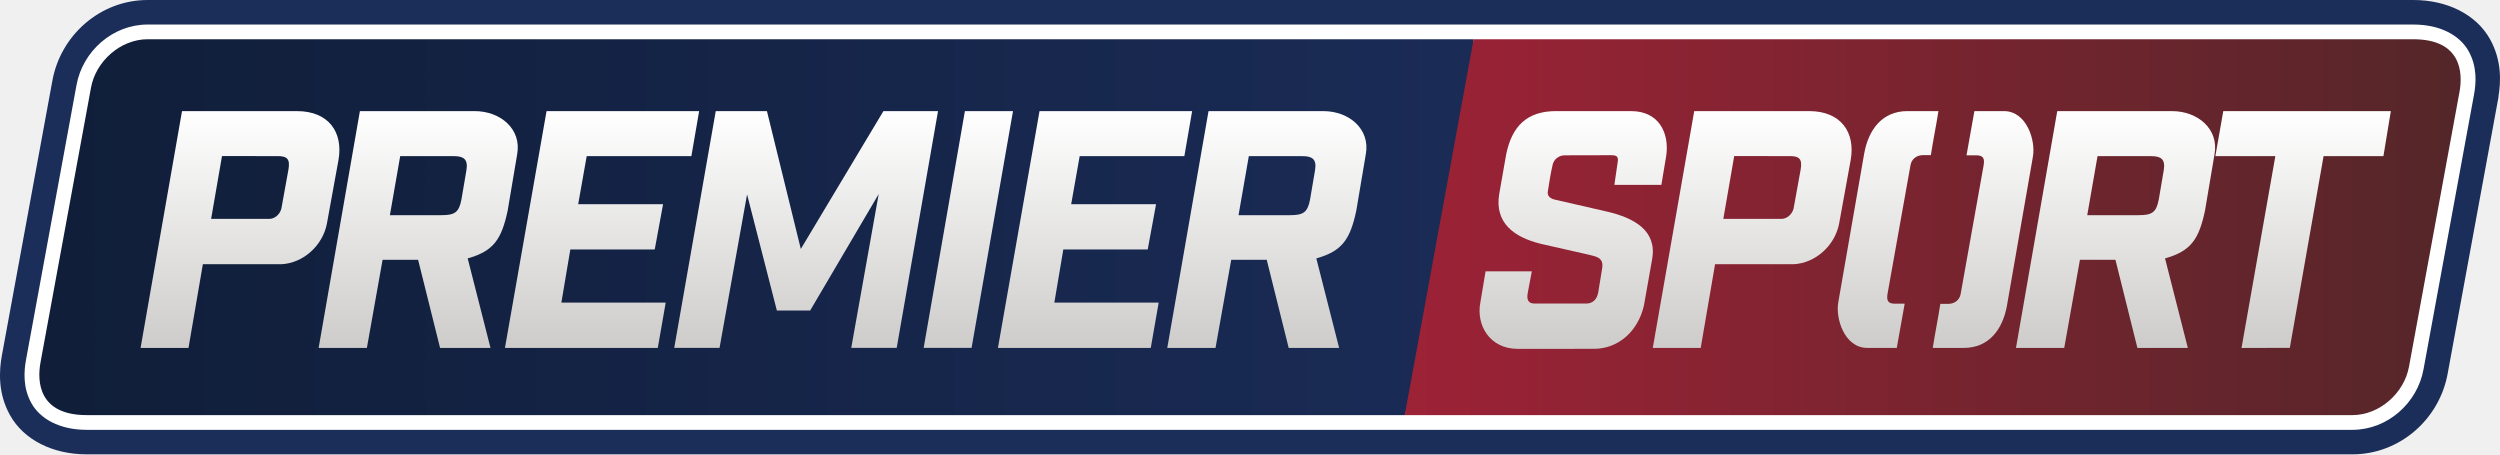
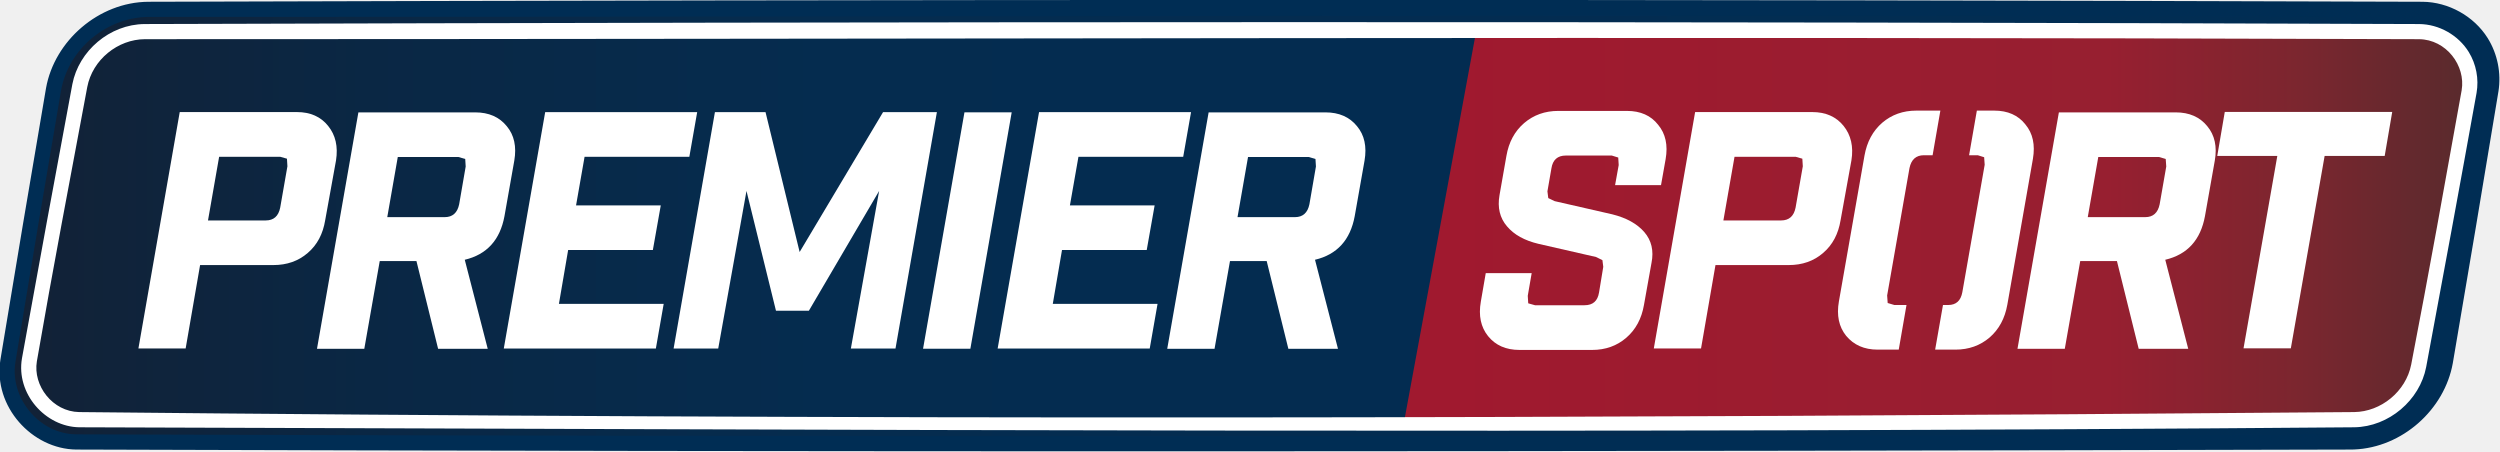
- <svg xmlns="http://www.w3.org/2000/svg" width="600pt" height="109.05pt" version="1.1" viewBox="0 0 600 109.05">
+ <svg xmlns="http://www.w3.org/2000/svg" width="800" height="144.44" version="1.1" viewBox="0 0 800 144.44" xml:space="preserve">
  <defs>
-     <linearGradient id="linearGradient1314" x1="50.335" x2="872.68" y1="224.75" y2="224.75" gradientTransform="matrix(.4186 0 0 .4186 -11.634 -39.558)" gradientUnits="userSpaceOnUse">
-       <stop stop-color="#101e39" offset="0" />
-       <stop stop-color="#1a2b56" offset="1" />
+     <linearGradient id="linearGradient1030" x2="1" gradientTransform="matrix(32.684 0 0 -32.684 491.9 217.92)" gradientUnits="userSpaceOnUse">
+       <stop stop-color="#132135" offset="0" />
+       <stop stop-color="#0a2744" offset=".15" />
+       <stop stop-color="#052c4f" offset=".331" />
+       <stop stop-color="#002d54" offset="1" />
    </linearGradient>
-     <linearGradient id="linearGradient1330" x1="833.2" x2="1438.6" y1="224.75" y2="224.75" gradientTransform="matrix(.4186 0 0 .4186 -11.634 -39.558)" gradientUnits="userSpaceOnUse">
-       <stop stop-color="#9d2236" offset="0" />
-       <stop stop-color="#542629" offset="1" />
+     <clipPath id="clipPath1040">
+       <path d="m0 0h595.28v841.89h-595.28z" />
+     </clipPath>
+     <linearGradient id="linearGradient1066" x2="1" gradientTransform="matrix(13.352 0 0 -13.352 510.68 219.6)" gradientUnits="userSpaceOnUse">
+       <stop stop-color="#a0192f" offset="0" />
+       <stop stop-color="#971f30" offset=".654" />
+       <stop stop-color="#7b262f" offset=".843" />
+       <stop stop-color="#5a2a2d" offset="1" />
    </linearGradient>
-     <linearGradient id="linearGradient1117" x1="-194.01" x2="-136.95" y1="213.89" y2="213.89" gradientUnits="userSpaceOnUse">
-       <stop stop-color="#cdccca" offset="0" />
-       <stop stop-color="#fff" offset="1" />
-     </linearGradient>
+     <clipPath id="clipPath1076">
+       <path d="m0 0h595.28v841.89h-595.28z" />
+     </clipPath>
  </defs>
-   <path d="m35.435 7.7266e-4c-11.42 0-20.934 8.501-22.877 19.442l6e-3 -0.036-12.063 65.631-0.04 0.158-0.028 0.218c-0.619 3.446-1.018 8.874 1.968 14.225 3.306 5.924 10.25 9.406 18.412 9.406h543.76c11.419 0 20.934-8.501 22.878-19.442l12.188-66.306v-0.202c0.566-3.458 0.82-8.577-2.032-13.688-3.306-5.924-10.25-9.406-18.412-9.406z" color="#000000" color-rendering="auto" dominant-baseline="auto" fill="#1b2e59" image-rendering="auto" shape-rendering="auto" solid-color="#000000" style="font-feature-settings:normal;font-variant-alternates:normal;font-variant-caps:normal;font-variant-ligatures:normal;font-variant-numeric:normal;font-variant-position:normal;isolation:auto;mix-blend-mode:normal;paint-order:markers stroke fill;shape-padding:0;text-decoration-color:#000000;text-decoration-line:none;text-decoration-style:solid;text-indent:0;text-orientation:mixed;text-transform:none;white-space:normal" />
-   <g transform="matrix(.4186 0 0 .4186 -11.628 -39.558)" fill="#fff" stroke="#a668d5" stroke-width="16.875">
-     <path transform="matrix(.75 0 0 .75 757.46 -447.2)" d="m-860.04 741.02h1732c20.929 0 35.655 8.49 42.273 20.35 6.617 11.856 5.765 24.412 4.096 33.391v0.01l-38.531 209.63c-4.612 25.971-27.581 46.457-54.41 46.457h-1732c-20.929 0-35.654-8.49-42.273-20.35-6.614-11.85-5.765-24.395-4.098-33.373l2e-3 -0.016 2e-3 -0.01 38.531-209.63c4.612-25.97 27.579-46.457 54.408-46.457z" color="#000000" color-rendering="auto" dominant-baseline="auto" fill="#fff" image-rendering="auto" shape-rendering="auto" solid-color="#000000" stroke="none" style="font-feature-settings:normal;font-variant-alternates:normal;font-variant-caps:normal;font-variant-ligatures:normal;font-variant-numeric:normal;font-variant-position:normal;isolation:auto;mix-blend-mode:normal;paint-order:markers stroke fill;shape-padding:0;text-decoration-color:#000000;text-decoration-line:none;text-decoration-style:solid;text-indent:0;text-orientation:mixed;text-transform:none;white-space:normal" />
-   </g>
-   <path d="m353.67 9.418v45.104l-16.526 45.104h-316.33c-11.51 0-11.962-7.976-11.085-12.696l12.102-65.841c1.134-6.388 7.091-11.671 13.604-11.671" fill="url(#linearGradient1314)" stroke-width=".419" />
-   <path d="m337.14 99.627 16.526-90.208h225.52c11.51 0 11.962 7.976 11.085 12.696l-12.102 65.841c-1.134 6.388-7.091 11.671-13.604 11.671" fill="url(#linearGradient1330)" stroke-width=".419" />
-   <g transform="rotate(-90 -10.203 -100.08)" fill="url(#linearGradient1117)" stroke-width=".419">
-     <path d="m-136.95-18.6c0 7.623-5.098 11.128-11.719 9.963l-15.354-2.796c-5.161-1.013-9.427-5.622-9.674-10.938v-18.82l-20.084-3.445v-11.503l56.829 9.946zm-10.796-18-15.072-2.608v13.91c-8e-3 1.402 1.113 2.59 2.457 2.947l9.366 1.698c2.516 0.444 3.248-0.296 3.248-2.564z" />
-     <path d="m-136.95 24.039c0 6.252-4.36 11.296-10.337 10.21l-13.538-2.286c-6.917-1.467-9.743-3.401-11.47-9.594l-21.487 5.475v-12.106l21.148-5.27v-8.523l-21.148-3.767v-11.583l56.829 9.904zm-10.81-17.87-14.163-2.47v12.399c0 3.177 0.681 4.169 3.732 4.765l7.073 1.204c2.665 0.444 3.359-0.724 3.359-3.022z" />
-     <path d="m-136.95 81.902v12.286l-33.084 8.129 33.084 19.825v13.106l-56.829-9.917v-10.909l36.929 6.59-27.954-16.448v-7.995l27.862-7.15-36.837-6.606v-10.875z" />
-     <path d="m-136.95 141.7v11.545l-56.829-9.942v-11.503z" />
-     <path d="m-136.95 159.61v36.623l-10.806-1.863v-25.124l-11.528-2.039v20.373l-10.867-2.005v-20.256l-12.753-2.152v25.041l-10.877-1.9v-36.682z" />
-     <path d="m-136.95 227.71c0 6.252-4.36 11.296-10.337 10.21l-13.538-2.286c-6.917-1.467-9.743-3.401-11.47-9.594l-21.487 5.475v-12.106l21.148-5.27v-8.523l-21.148-3.767v-11.583l56.833 9.904zm-10.81-17.87-14.163-2.47v12.399c0 3.177 0.681 4.169 3.732 4.765l7.073 1.204c2.665 0.444 3.359-0.724 3.359-3.022z" />
-     <path d="m-136.95 41.294v36.623l-10.806-1.863v-25.124l-11.528-2.039v20.373l-10.867-2.005v-20.256l-12.753-2.152v25.041l-10.877-1.9v-36.682z" />
-     <path d="m-136.95 283.58v18.021c0 6.578-5.137 9.165-10.584 8.438l-7.11-1.184v-11.281l5.546 0.809c1.175 0.187 1.565-0.23 1.565-1.494l-0.025-11.211c0-1.424-0.946-2.633-2.273-2.922-2.058-0.485-4.152-0.793-6.239-1.127-1.134-0.248-1.778 0.376-2.095 1.525l-2.913 12.709c-1.524 6.511-4.56 11.961-11.378 10.783l-11.198-1.99c-6.101-1.417-10.347-6.077-10.347-12.001l-8e-3 -18.27c0-6.791 5.741-9.998 11.068-8.987l7.543 1.264v11.097l-5.106-0.963c-1.562-0.295-2.63-0.025-2.63 1.622v12.405c0 1.636 1.077 2.571 2.63 2.868l5.883 0.962c2.58 0.381 2.772-1.453 3.267-3.49l2.558-11.26c1.6-6.483 5.062-11.09 11.913-9.975l9.619 1.691c6.641 1.379 10.323 4.922 10.316 11.964z" />
-     <path d="m-193.78 365.35v-7.102c0-5.447 7.101-7.674 11.021-6.924l35.697 6.218c5.66 1.035 10.115 4.306 10.115 10.372v7.429c-3.604-0.548-6.965-1.268-10.57-1.817v-1.88c0-1.574-0.959-2.688-2.251-2.974l-31.074-5.549c-1.579-0.249-2.298 0.116-2.323 1.679v2.444z" />
-     <path d="m-136.95 443.71v40.215l-10.8-1.779v-14.362l-46.013-8.1-0.034-11.595 46.046 8.117v-14.396z" />
-     <path d="m-136.95 344.33c0 7.623-5.098 11.128-11.719 9.963l-15.354-2.796c-5.161-1.013-9.427-5.622-9.674-10.938v-18.82l-20.084-3.445v-11.503l56.829 9.946zm-10.796-18-15.072-2.608v13.91c-8e-3 1.402 1.113 2.59 2.457 2.947l9.366 1.698c2.516 0.444 3.248-0.296 3.248-2.564z" />
-     <path d="m-136.95 431.4c0 6.252-4.36 11.296-10.337 10.21l-13.538-2.286c-6.917-1.467-9.743-3.401-11.47-9.594l-21.487 5.475v-12.106l21.148-5.27v-8.523l-21.148-3.767v-11.583l56.829 9.904zm-10.81-17.87-14.163-2.47v12.399c0 3.177 0.681 4.169 3.732 4.765l7.073 1.204c2.665 0.444 3.359-0.724 3.359-3.022z" />
-     <path d="m-136.95 383.98v7.102c0 5.447-7.101 7.674-11.021 6.924l-35.697-6.218c-5.66-1.035-10.115-4.306-10.115-10.372v-7.429c3.604 0.548 6.965 1.268 10.57 1.817v1.88c0 1.574 0.959 2.688 2.251 2.974l31.074 5.549c1.578 0.249 2.298-0.116 2.323-1.679v-2.444z" />
+   <g transform="matrix(1.3333 0 0 -1.3333 -925.03 465.01)">
+     <g transform="matrix(18.434 0 0 18.434 -10459 -3862.8)">
+       <g transform="translate(113.04 2.2072)">
+         <path d="m493.91 226.14c-0.616 0-1.14-0.445-1.243-1.051-0.168-1.006-0.422-2.514-0.592-3.523-0.044-0.264 0.03-0.534 0.202-0.737 0.173-0.204 0.427-0.322 0.694-0.322h29.597c0.615 0 1.141 0.444 1.243 1.051 0.169 1.005 0.423 2.514 0.592 3.522 0.044 0.263-0.03 0.533-0.202 0.738-0.173 0.204-0.427 0.322-0.694 0.322z" fill="url(#linearGradient1030)" />
+       </g>
+       <g transform="translate(113.04 2.2072)">
+         <g clip-path="url(#clipPath1040)">
+           <g transform="translate(493.91 226.04)">
+             <path d="m0 0c-0.539-2e-3 -1.046-0.407-1.144-0.962-0.202-1.178-0.4-2.356-0.594-3.535-0.072-0.456 0.302-0.933 0.794-0.938 9.869-0.035 19.739-0.027 29.609 0 0.538 4e-3 1.041 0.415 1.137 0.962 0.201 1.177 0.401 2.355 0.594 3.534 0.072 0.455-0.292 0.934-0.794 0.939-9.867 0.034-19.735 0-29.602 0m29.603 0.197c0.338-3e-3 0.669-0.187 0.848-0.473 0.128-0.205 0.178-0.455 0.14-0.694-0.194-1.18-0.393-2.359-0.594-3.537-0.108-0.607-0.659-1.1-1.285-1.125l-0.046-1e-3c-9.87-0.026-19.741-0.034-29.611 0-0.575 6e-3 -1.084 0.559-0.988 1.168 0.194 1.18 0.393 2.358 0.594 3.537 0.11 0.618 0.687 1.12 1.331 1.125 9.87 0.03 19.741 0.034 29.611 0" fill="#002d54" />
+           </g>
+         </g>
+       </g>
+       <g transform="translate(113.04 2.2072)">
+         <path d="m511.2 225.9-0.955-5.172c4.036 0 8.074-0.012 12.111 0 0.537 5e-3 1.037 0.411 1.137 0.956 0.192 1.091 0.382 2.182 0.569 3.272 5e-3 0.031 8e-3 0.062 9e-3 0.092v0.053c-0.015 0.41-0.36 0.795-0.803 0.799-1.341 4e-3 -2.682 6e-3 -4.023 6e-3 -2.682 0-5.363-6e-3 -8.045-6e-3" fill="url(#linearGradient1066)" />
+       </g>
+       <g transform="translate(113.04 2.2072)">
+         <g clip-path="url(#clipPath1076)">
+           <g transform="translate(513 223.85)">
+             <path d="m0 0 0.047 0.261-6e-3 0.098-0.084 0.026h-0.598c-0.108 0-0.171-0.056-0.188-0.167l-0.052-0.299 0.011-0.088 0.084-0.04 0.748-0.171c0.185-0.046 0.324-0.123 0.418-0.231 0.094-0.109 0.126-0.243 0.094-0.402l-0.098-0.547c-0.031-0.18-0.108-0.322-0.231-0.428-0.122-0.105-0.27-0.158-0.444-0.158h-0.945c-0.177 0-0.313 0.06-0.41 0.18-0.094 0.117-0.126 0.266-0.094 0.449l0.064 0.371h0.598l-0.051-0.295 6e-3 -0.098 0.088-0.025h0.645c0.109 0 0.171 0.055 0.189 0.166l0.055 0.334-0.011 0.087-0.083 0.041-0.748 0.171c-0.182 0.043-0.32 0.119-0.412 0.229-0.093 0.109-0.125 0.244-0.097 0.404l0.09 0.512c0.031 0.18 0.108 0.322 0.231 0.428 0.123 0.105 0.271 0.158 0.444 0.158h0.894c0.177 0 0.312-0.06 0.406-0.18 0.097-0.116 0.13-0.266 0.098-0.448l-0.06-0.338z" fill="#fff" />
+           </g>
+           <g transform="translate(514.41 223.39)">
+             <path d="m0 0h0.752c0.103 0 0.166 0.056 0.188 0.167l0.094 0.538-6e-3 0.099-0.088 0.025h-0.795zm-0.368 1.411h1.526c0.174 0 0.31-0.06 0.407-0.18 0.096-0.12 0.131-0.269 0.102-0.449l-0.141-0.778c-0.029-0.179-0.104-0.322-0.227-0.427-0.122-0.106-0.272-0.158-0.448-0.158h-0.954l-0.188-1.086h-0.615z" fill="#fff" />
+           </g>
+           <g transform="translate(520.09 223.6)">
+             <path d="m0 0 0.086 0.492-7e-3 0.098-0.087 0.026h-0.791l-0.137-0.783h0.748c0.103 0 0.165 0.056 0.188 0.167m-1.312 1.197h1.521c0.177 0 0.314-0.06 0.411-0.18 0.097-0.116 0.13-0.266 0.098-0.448l-0.128-0.723c-0.057-0.31-0.229-0.5-0.517-0.568l0.299-1.159h-0.645l-0.283 1.142h-0.478l-0.201-1.142h-0.616z" fill="#fff" />
+           </g>
+           <g transform="translate(523.02 224.23)">
+             <path d="m0 0h-0.782l-0.44-2.505h-0.616l0.44 2.505h-0.782l0.098 0.573h2.18z" fill="#fff" />
+           </g>
+           <g transform="translate(517.71 224.82)">
+             <path d="m0 0h0.226c0.176 0 0.312-0.06 0.406-0.18 0.097-0.116 0.129-0.266 0.098-0.448l-0.333-1.898c-0.032-0.18-0.109-0.322-0.231-0.428-0.123-0.105-0.271-0.158-0.445-0.158h-0.264l0.102 0.581h0.068c0.103 0 0.164 0.056 0.184 0.167l0.291 1.659-7e-3 0.098-0.083 0.026h-0.113zm-0.475 0-0.101-0.581h-0.113c-0.103 0-0.165-0.056-0.188-0.167l-0.291-1.659 7e-3 -0.098 0.087-0.026h0.158l-0.101-0.581h-0.275c-0.174 0-0.31 0.06-0.41 0.18-0.094 0.117-0.126 0.266-0.094 0.448l0.333 1.898c0.032 0.18 0.109 0.322 0.231 0.428 0.123 0.105 0.271 0.158 0.445 0.158z" fill="#fff" />
+           </g>
+           <g transform="translate(494.68 223.39)">
+             <path d="m0 0h0.752c0.103 0 0.166 0.056 0.188 0.167l0.094 0.538-6e-3 0.099-0.088 0.025h-0.795zm-0.368 1.411h1.526c0.174 0 0.31-0.06 0.406-0.18 0.097-0.12 0.131-0.269 0.103-0.449l-0.141-0.778c-0.029-0.179-0.104-0.322-0.227-0.427-0.122-0.106-0.272-0.158-0.448-0.158h-0.954l-0.188-1.086h-0.615z" fill="#fff" />
+           </g>
+           <g transform="translate(497.95 223.6)">
+             <path d="m0 0 0.085 0.492-6e-3 0.098-0.088 0.026h-0.79l-0.137-0.783h0.748c0.102 0 0.165 0.056 0.188 0.167m-1.312 1.197h1.521c0.177 0 0.314-0.06 0.411-0.18 0.097-0.116 0.129-0.266 0.098-0.448l-0.128-0.723c-0.057-0.31-0.23-0.5-0.517-0.568l0.299-1.159h-0.646l-0.282 1.142h-0.478l-0.201-1.142h-0.616z" fill="#fff" />
+           </g>
+           <g transform="translate(499.07 224.8)">
+             <path d="m0 0h1.979l-0.102-0.581h-1.364l-0.111-0.633h1.103l-0.103-0.581h-1.103l-0.12-0.701h1.364l-0.102-0.582h-1.98z" fill="#fff" />
+           </g>
+           <g transform="translate(504.17 224.8)">
+             <path d="m0 0-0.539-3.078h-0.581l0.368 2.052-0.915-1.56h-0.428l-0.384 1.56-0.368-2.052h-0.581l0.538 3.078h0.659l0.444-1.821 1.086 1.821z" fill="#fff" />
+           </g>
+           <g transform="translate(503.99 221.72)">
+             <path d="m0 0 0.539 3.078h0.615l-0.538-3.078z" fill="#fff" />
+           </g>
+           <g transform="translate(505.5 224.8)">
+             <path d="m0 0h1.979l-0.102-0.581h-1.364l-0.111-0.633h1.103l-0.103-0.581h-1.103l-0.12-0.701h1.364l-0.102-0.582h-1.98z" fill="#fff" />
+           </g>
+           <g transform="translate(509.02 223.6)">
+             <path d="m0 0 0.085 0.492-6e-3 0.098-0.088 0.026h-0.79l-0.137-0.783h0.748c0.102 0 0.165 0.056 0.188 0.167m-1.312 1.197h1.521c0.177 0 0.314-0.06 0.411-0.18 0.097-0.116 0.129-0.266 0.098-0.448l-0.128-0.723c-0.057-0.31-0.23-0.5-0.517-0.568l0.299-1.159h-0.646l-0.282 1.142h-0.478l-0.201-1.142h-0.616z" fill="#fff" />
+           </g>
+           <g transform="translate(493.86 225.75)">
+             <path d="m0 0c-0.354-1e-3 -0.684-0.267-0.752-0.623-0.222-1.189-0.45-2.378-0.656-3.571-0.053-0.317 0.204-0.655 0.551-0.661 9.873-0.103 19.747-0.083 29.62 0 0.348 4e-3 0.673 0.267 0.742 0.618 0.23 1.188 0.443 2.38 0.657 3.571 0.055 0.321-0.2 0.662-0.555 0.666-9.869 0.036-19.738 0-29.607 0m29.609 0.197c0.259-2e-3 0.511-0.145 0.646-0.365 0.097-0.158 0.133-0.35 0.101-0.532-0.214-1.191-0.434-2.38-0.656-3.569-0.083-0.432-0.486-0.777-0.935-0.784-9.873-0.083-19.746-0.031-29.619 0-0.442 5e-3 -0.828 0.437-0.748 0.898 0.215 1.19 0.434 2.38 0.656 3.569 0.084 0.434 0.486 0.779 0.94 0.783 9.872 0.03 19.743 0.036 29.615 0" fill="#fff" />
+           </g>
+         </g>
+       </g>
+     </g>
  </g>
</svg>
